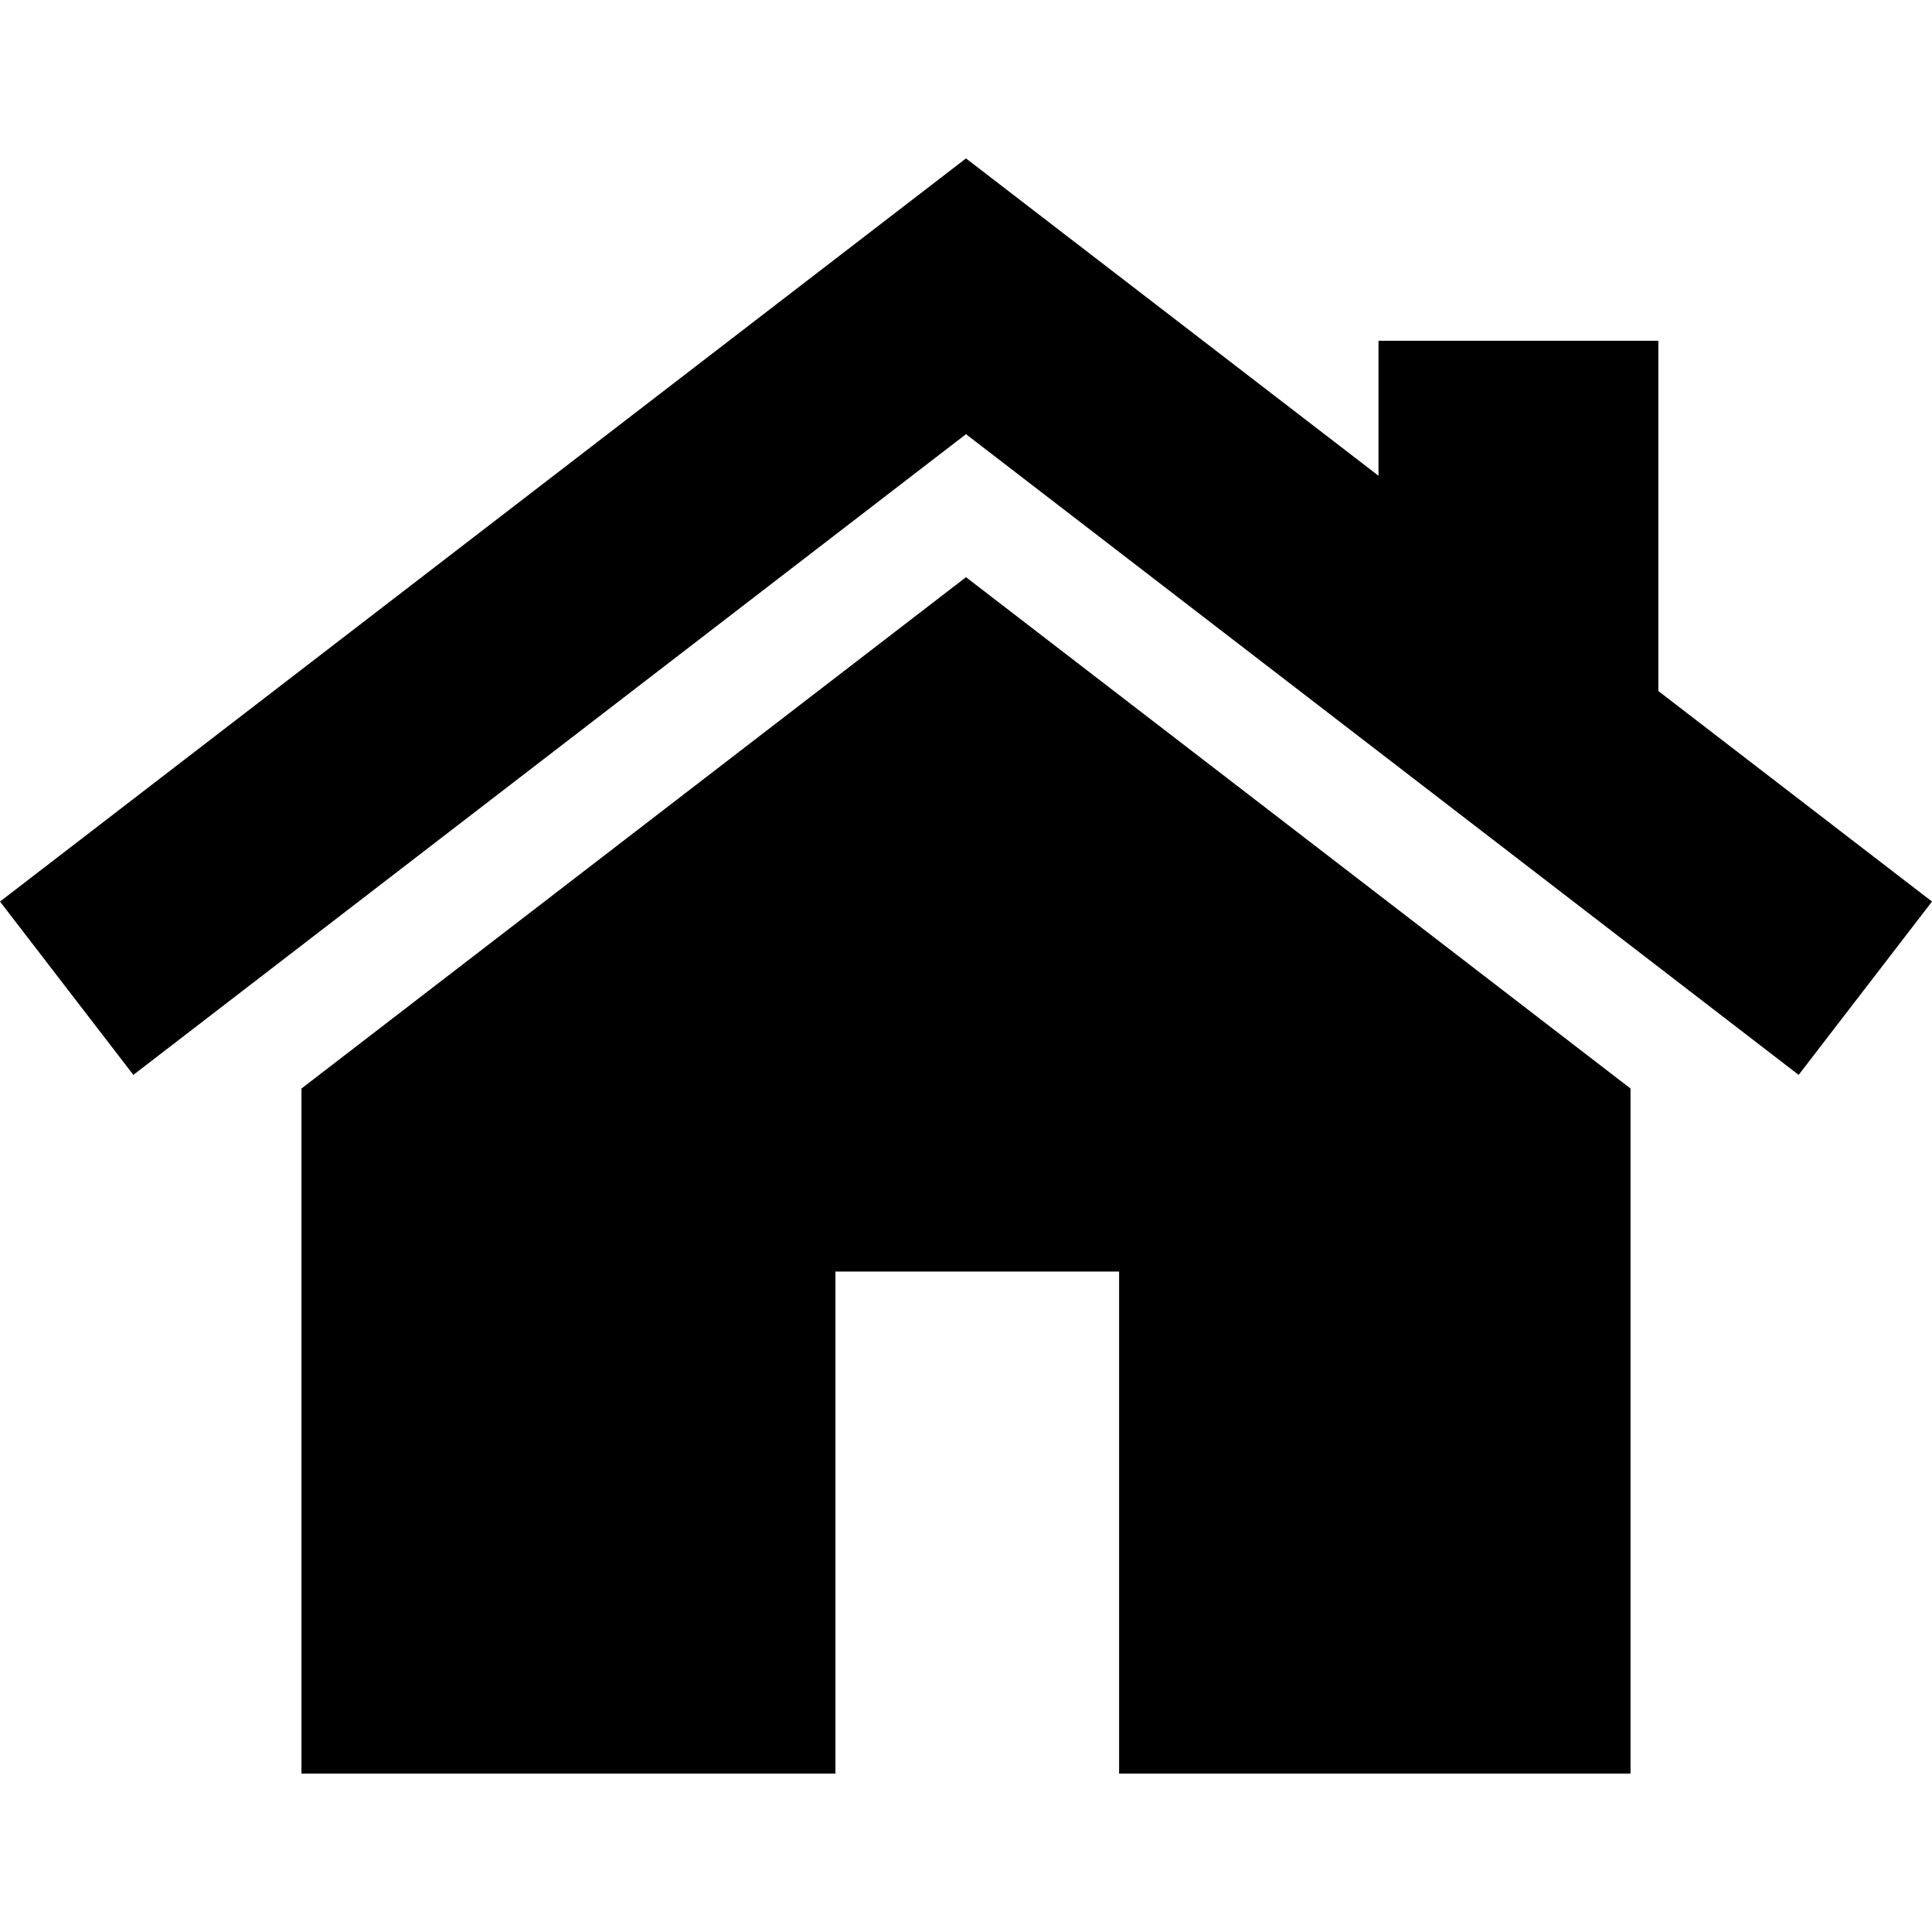
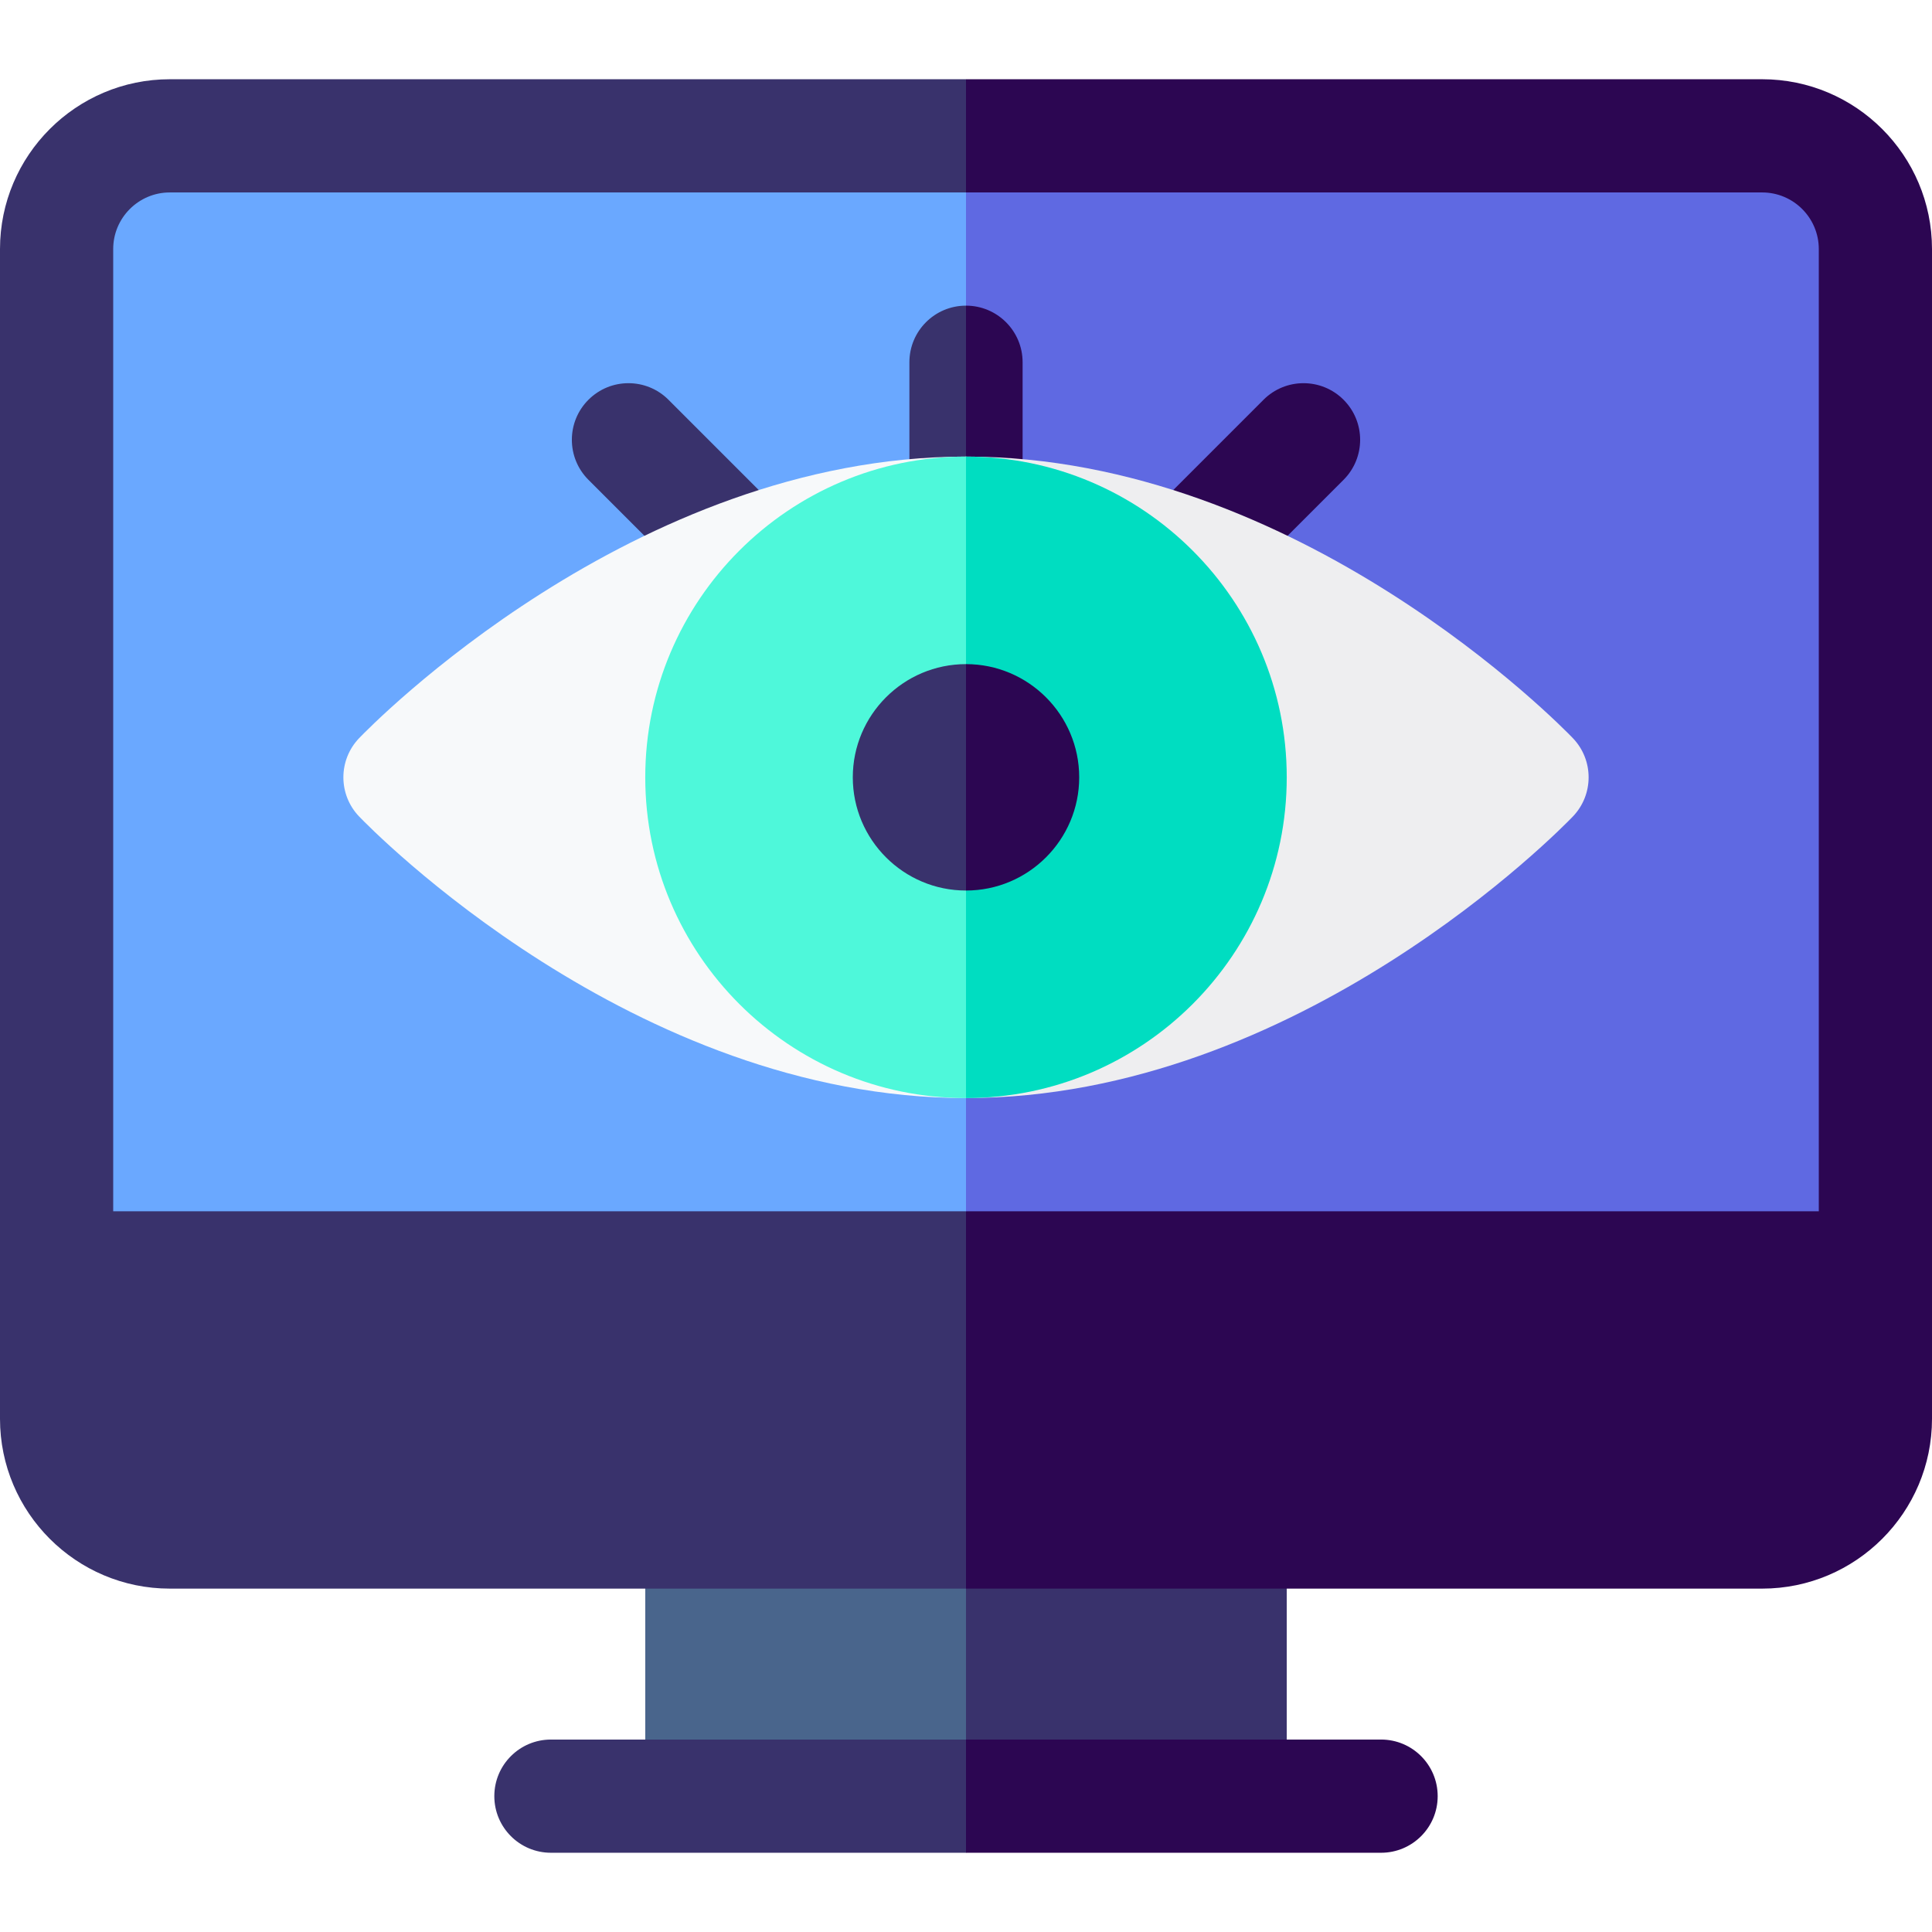
- <svg xmlns="http://www.w3.org/2000/svg" version="1.1" id="Capa_1" x="0px" y="0px" viewBox="0 0 512 512" style="enable-background:new 0 0 512 512;" xml:space="preserve">
+ <svg xmlns="http://www.w3.org/2000/svg" id="Capa_1" enable-background="new 0 0 512 512" viewBox="0 0 512 512">
  <g>
    <g>
-       <polygon points="256,152.96 79.894,288.469 79.894,470.018 221.401,470.018 221.401,336.973 296.576,336.973 296.576,470.018     432.107,470.018 432.107,288.469   " />
+       <path d="m171 391v85h85l20-42-20-43z" fill="#49658c" />
+       <path d="m256 391h85v85h-85z" fill="#39326c" />
+       <path d="m45 21c-24.813 0-45 20.187-45 45v310c0 24.813 20.187 45 45 45h211l40-187-40-213z" fill="#39326c" />
+       <path d="m467 21h-211v400h211c24.813 0 45-20.187 45-45v-310c0-24.813-20.187-45-45-45z" fill="#2c0652" />
+       <path d="m45 51c-8.271 0-15 6.729-15 15v255h226l50-122-50-148z" fill="#6aa8ff" />
+       <path d="m482 66c0-8.271-6.729-15-15-15h-211v270h226z" fill="#5f69e2" />
+       <path d="m131 476c0 8.284 6.716 15 15 15h110l20-15-20-15h-110c-8.284 0-15 6.716-15 15z" fill="#39326c" />
+       <path d="m366 491c8.284 0 15-6.716 15-15s-6.716-15-15-15h-110v30z" fill="#2c0652" />
+     </g>
+     <g>
+       <path d="m256 81c-8.284 0-15 6.716-15 15v55h15l8-35z" fill="#39326c" />
+       <path d="m271 96c0-8.284-6.716-15-15-15v70h15z" fill="#2c0652" />
+       <path d="m197.12 168.333-41.178-41.178c-5.858-5.858-5.858-15.355 0-21.213 5.858-5.858 15.355-5.858 21.213 0l41.178 41.178z" fill="#39326c" />
+       <path d="m314.88 168.333-21.213-21.213 41.178-41.178c5.858-5.858 15.355-5.858 21.213 0 5.858 5.858 5.858 15.355 0 21.213z" fill="#2c0652" />
+       <path d="m256 121c-88.225 0-157.901 71.569-160.824 74.615-5.568 5.804-5.568 14.966 0 20.77 2.923 3.046 72.599 74.615 160.824 74.615l32-85z" fill="#f7f9fa" />
+       <path d="m416.824 216.385c5.568-5.804 5.568-14.966 0-20.77-2.923-3.046-72.599-74.615-160.824-74.615v170c88.225 0 157.901-71.569 160.824-74.615z" fill="#eeeef0" />
+       <path d="m256 121c-46.869 0-85 38.131-85 85s38.131 85 85 85l24-85z" fill="#4ef8da" />
+       <path d="m341 206c0-46.869-38.131-85-85-85v170c46.869 0 85-38.131 85-85z" fill="#00ddc1" />
+       <path d="m256 176c-16.542 0-30 13.458-30 30s13.458 30 30 30l16-30z" fill="#39326c" />
+       <path d="m286 206c0-16.542-13.458-30-30-30v60c16.542 0 30-13.458 30-30z" fill="#2c0652" />
    </g>
  </g>
-   <g>
-     <g>
-       <polygon points="439.482,183.132 439.482,90.307 365.316,90.307 365.316,126.077 256,41.982 0,238.919 35.339,284.855     256,115.062 476.662,284.856 512,238.92   " />
-     </g>
-   </g>
-   <g>
- </g>
-   <g>
- </g>
-   <g>
- </g>
-   <g>
- </g>
-   <g>
- </g>
-   <g>
- </g>
-   <g>
- </g>
-   <g>
- </g>
-   <g>
- </g>
-   <g>
- </g>
-   <g>
- </g>
-   <g>
- </g>
-   <g>
- </g>
-   <g>
- </g>
-   <g>
- </g>
+   <g />
+   <g />
+   <g />
+   <g />
+   <g />
+   <g />
+   <g />
+   <g />
+   <g />
+   <g />
+   <g />
+   <g />
+   <g />
+   <g />
+   <g />
</svg>
